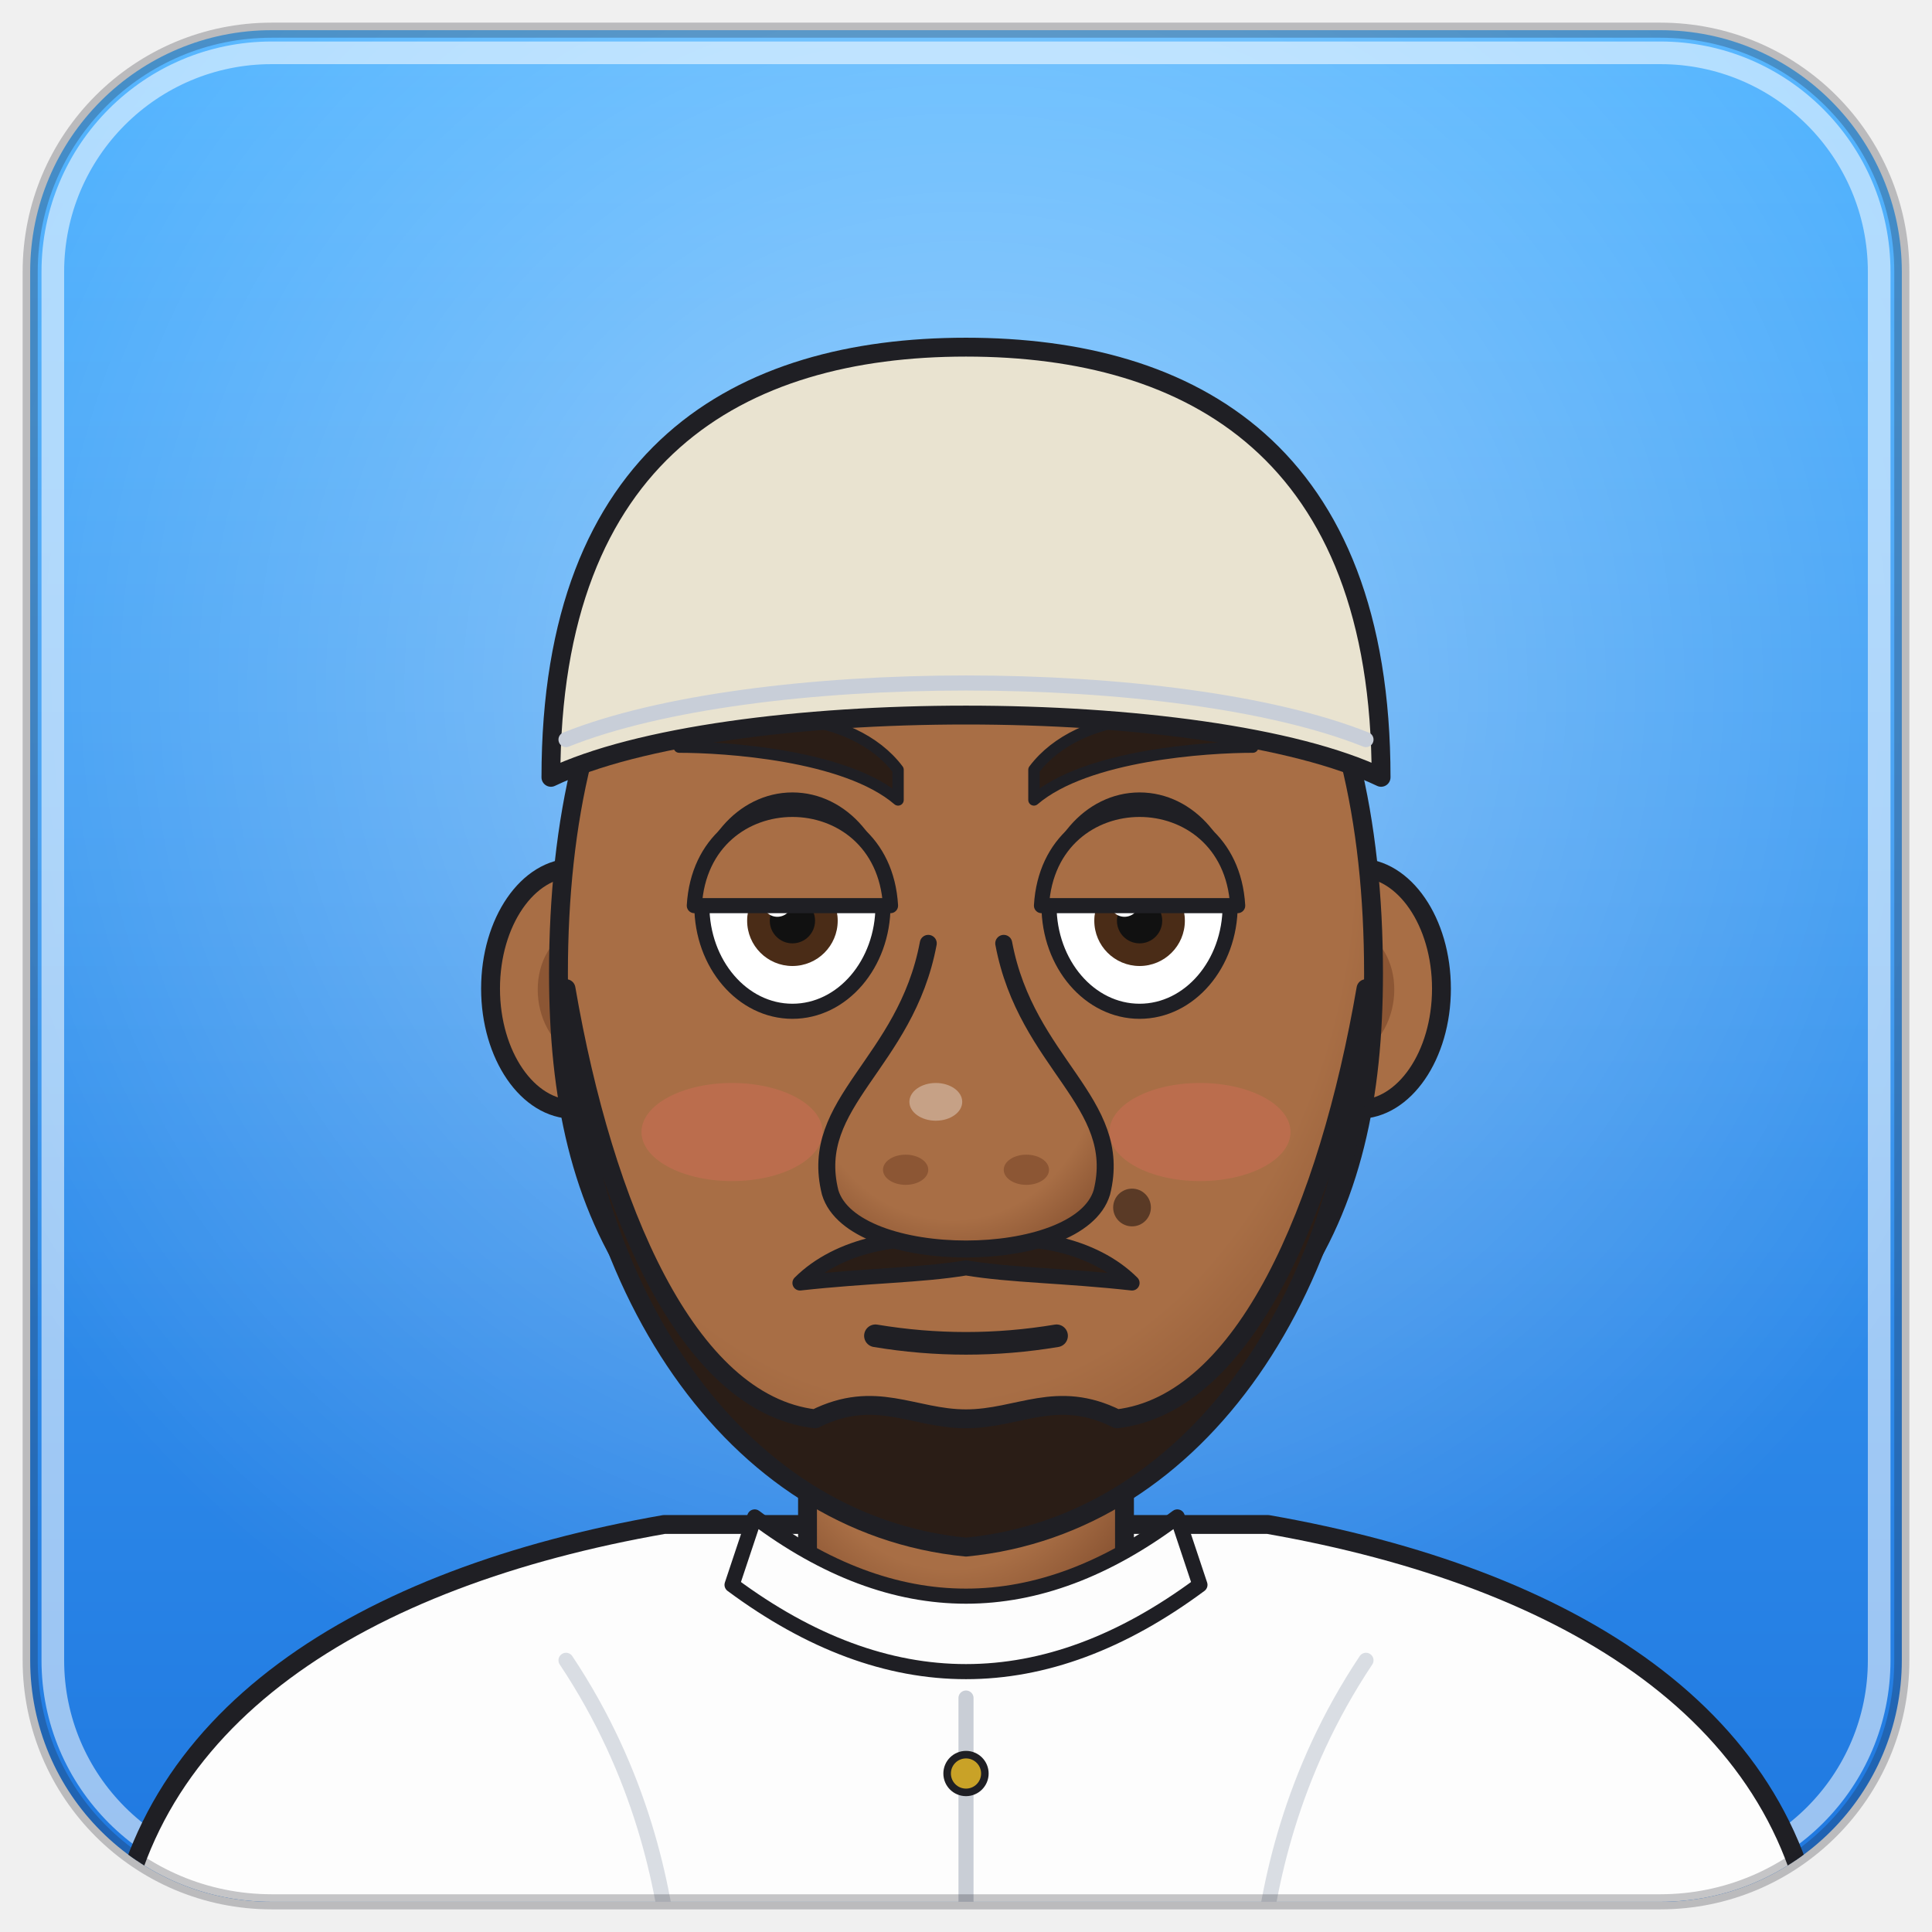
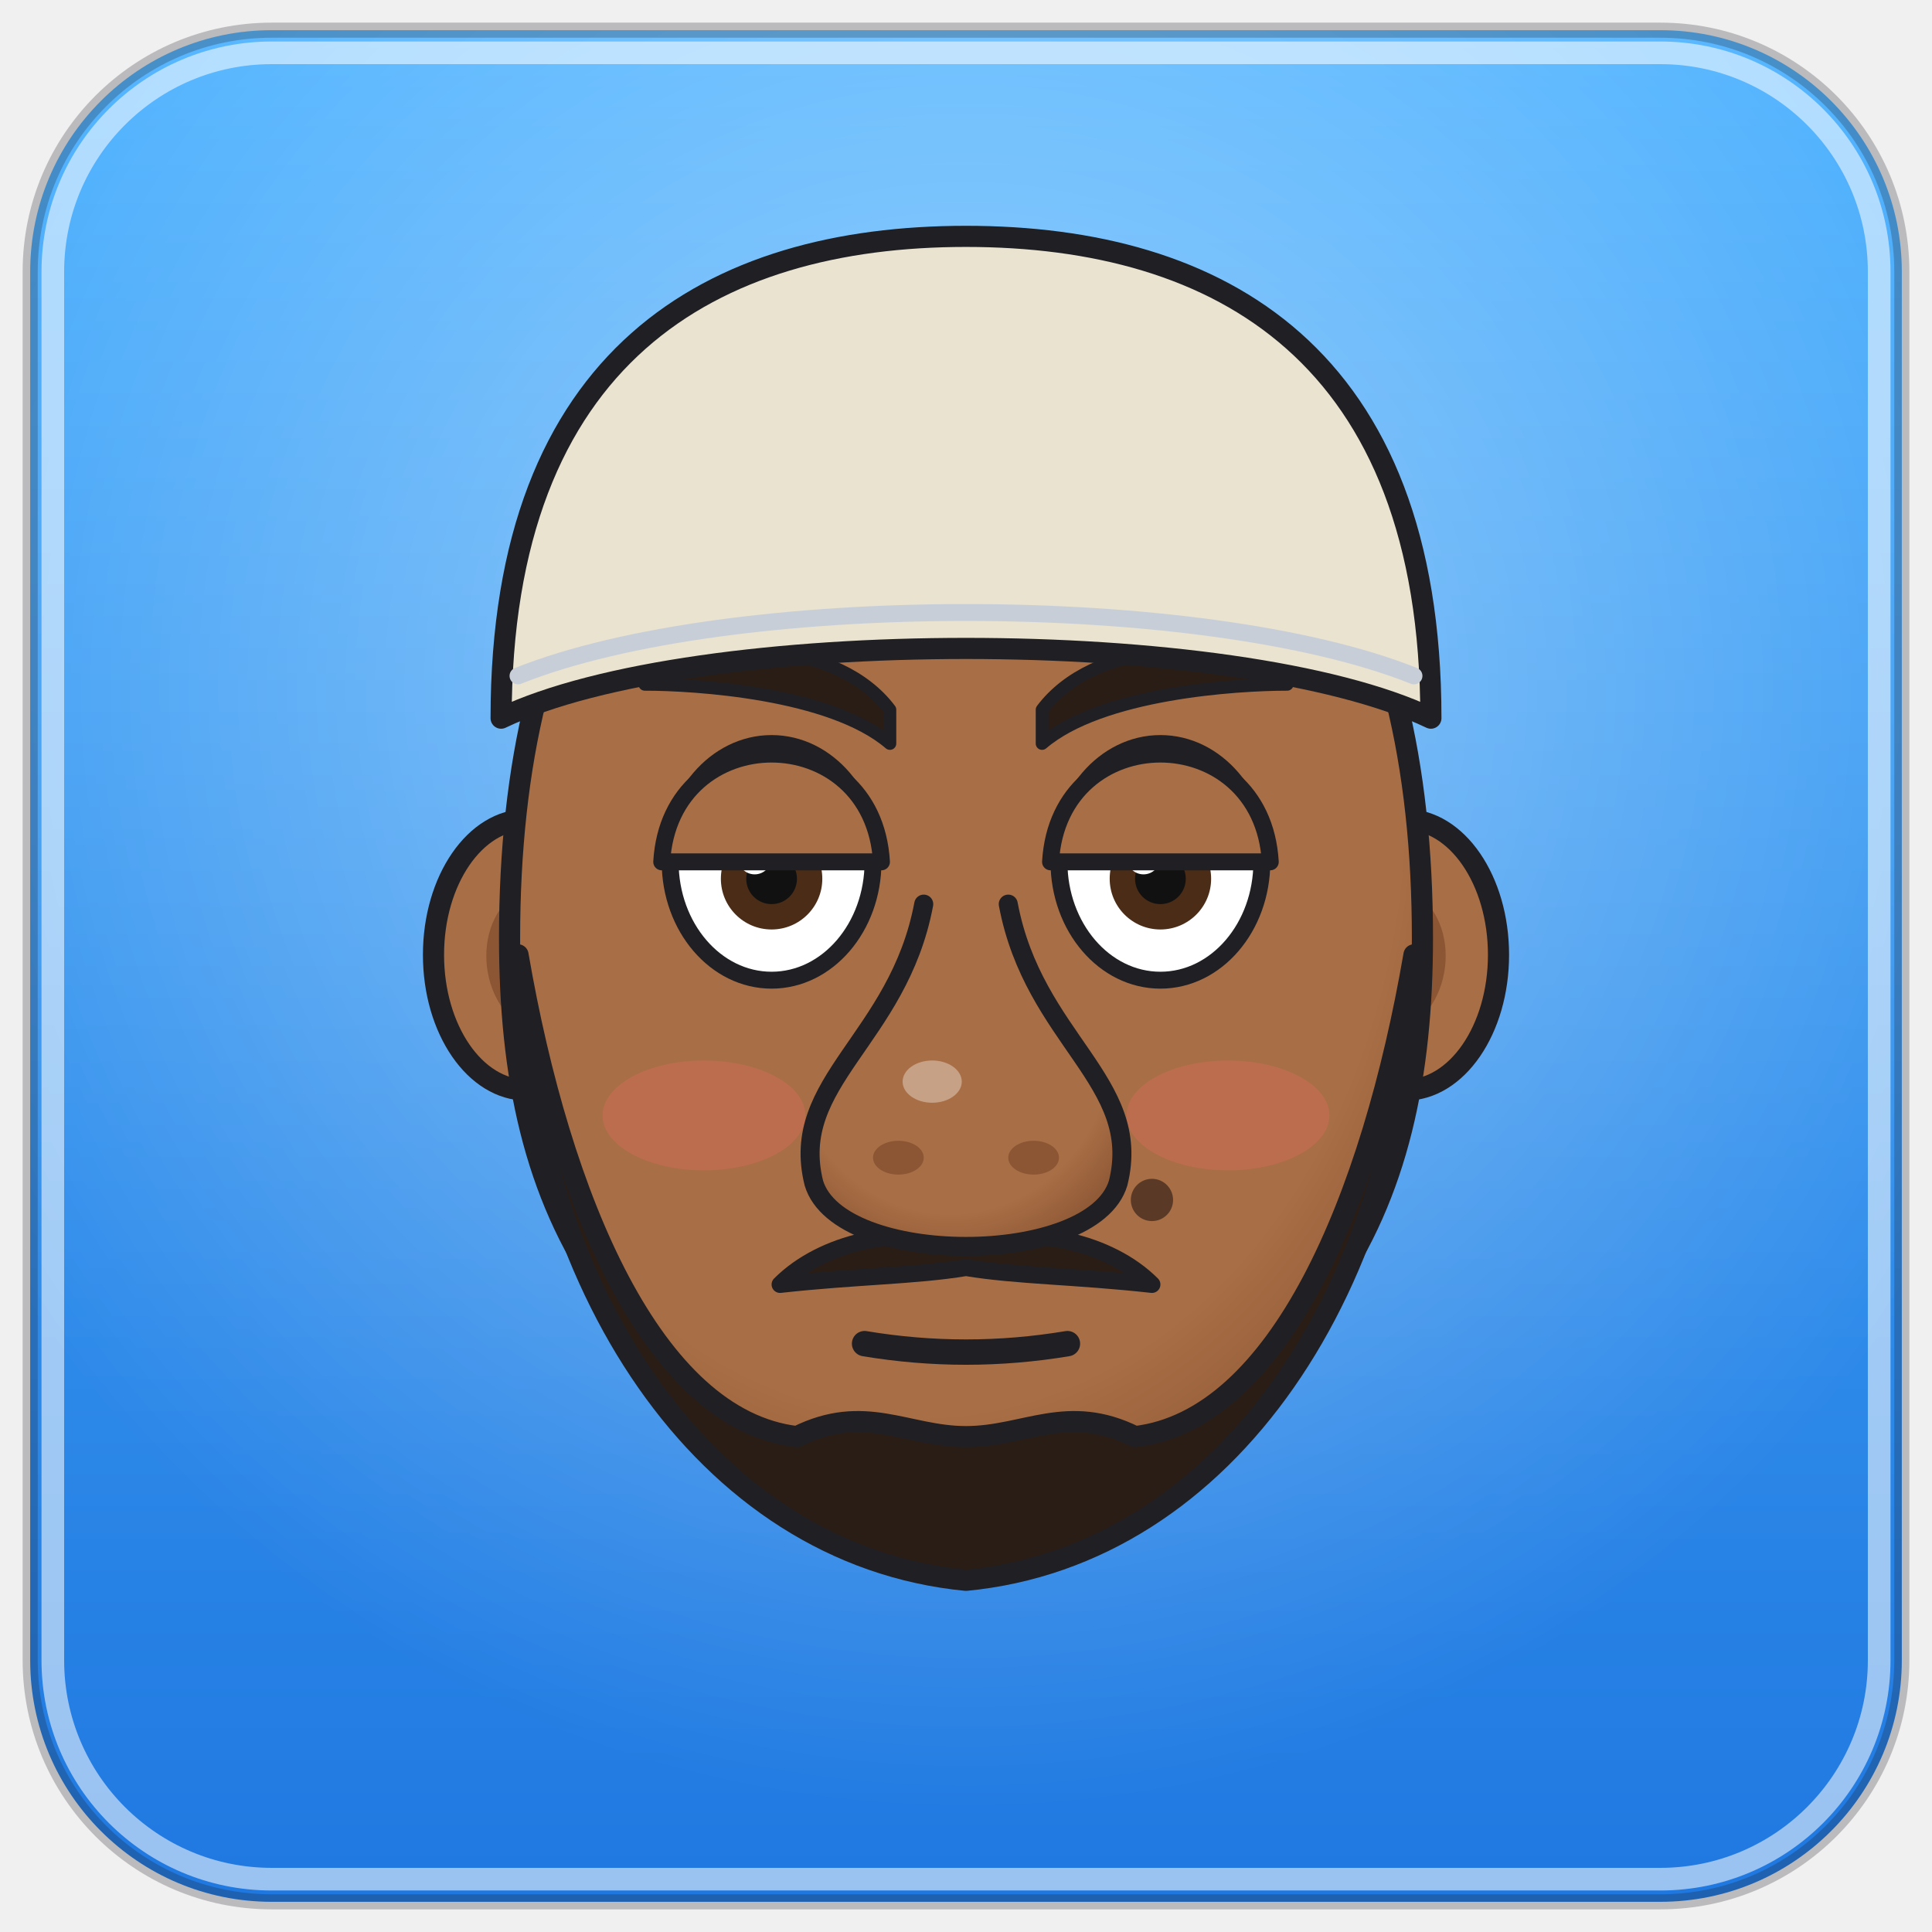
<svg xmlns="http://www.w3.org/2000/svg" viewBox="0 0 512 512" width="512" height="512">
  <defs>
    <clipPath id="carda28">
      <rect x="8" y="8" width="496" height="496" rx="64" />
    </clipPath>
  </defs>
  <g clip-path="url(#carda28)">
    <defs>
      <linearGradient id="bga28" x1="0" y1="0" x2="0" y2="1">
        <stop offset="0" stop-color="#4fb3ff" />
        <stop offset="1" stop-color="#1f78e0" />
      </linearGradient>
      <radialGradient id="glowa28" cx="0.5" cy="0.35" r="0.6">
        <stop offset="0" stop-color="#fff" stop-opacity="0.45" />
        <stop offset="1" stop-color="#fff" stop-opacity="0" />
      </radialGradient>
      <radialGradient id="skina28" cx="0.45" cy="0.38" r="0.7">
        <stop offset="0" stop-color="#a86e45" />
        <stop offset="0.75" stop-color="#a86e45" />
        <stop offset="1" stop-color="#8c5634" />
      </radialGradient>
      <pattern id="shma28" width="26" height="26" patternUnits="userSpaceOnUse" patternTransform="rotate(45 256 256)">
        <rect width="26" height="26" fill="#fbfbfb" />
        <rect x="2" y="2" width="9" height="9" fill="#d42b2b" />
        <rect x="15" y="15" width="9" height="9" fill="#d42b2b" />
        <rect x="15" y="4" width="5" height="5" fill="#d42b2b" opacity="0.55" />
        <rect x="4" y="15" width="5" height="5" fill="#d42b2b" opacity="0.55" />
      </pattern>
      <pattern id="knita28" width="14" height="14" patternUnits="userSpaceOnUse">
        <rect width="14" height="14" fill="#ffffff" />
        <circle cx="7" cy="7" r="2.6" fill="#d9dde3" />
      </pattern>
      <pattern id="kummaa28" width="30" height="30" patternUnits="userSpaceOnUse">
        <rect width="30" height="30" fill="#f7f3e8" />
        <path d="M15 3 L27 15 L15 27 L3 15 Z" fill="none" stroke="#1d7a5f" stroke-width="3" />
        <circle cx="15" cy="15" r="3.5" fill="#d6372f" />
      </pattern>
      <linearGradient id="lensa28" x1="0" y1="0" x2="0" y2="1">
        <stop offset="0" stop-color="#2b2b33" />
        <stop offset="1" stop-color="#5d6170" />
      </linearGradient>
      <linearGradient id="rainbowa28" x1="0" y1="0" x2="1" y2="1">
        <stop offset="0" stop-color="#29d39a" />
        <stop offset="0.5" stop-color="#3b8cff" />
        <stop offset="1" stop-color="#b84dff" />
      </linearGradient>
    </defs>
    <rect x="8" y="8" width="496" height="496" rx="64" fill="url(#bga28)" />
    <rect x="8" y="8" width="496" height="496" rx="64" fill="url(#glowa28)" />
    <rect x="14" y="14" width="484" height="484" rx="58" fill="none" stroke="#ffffff" stroke-opacity="0.55" stroke-width="6" />
-     <path d="M30,520 C36,455 96,418 176,404 L336,404 C416,418 476,455 482,520 Z" fill="#fdfdfd" stroke="#1f1f24" stroke-width="5" stroke-linejoin="round" stroke-linecap="round" />
-     <path d="M150,440 C170,470 176,500 178,520" fill="none" stroke="#d9dde3" stroke-width="4" stroke-linecap="round" stroke-linejoin="round" />
-     <path d="M362,440 C342,470 336,500 334,520" fill="none" stroke="#d9dde3" stroke-width="4" stroke-linecap="round" stroke-linejoin="round" />
-     <path d="M214,320 L214,412 Q256,440 298,412 L298,320 Z" fill="url(#skina28)" stroke="#1f1f24" stroke-width="5" stroke-linejoin="round" stroke-linecap="round" />
-     <path d="M214,350 Q256,395 298,350 L298,330 L214,330 Z" fill="#8c5634" opacity="0.8" />
-     <path d="M200,402 Q256,444 312,402 L318,420 Q256,466 194,420 Z" fill="#fdfdfd" stroke="#1f1f24" stroke-width="4" stroke-linejoin="round" stroke-linecap="round" />
-     <path d="M256,450 L256,520" fill="none" stroke="#c9ced6" stroke-width="4" stroke-linecap="round" stroke-linejoin="round" />
-     <circle cx="256" cy="470" r="5" fill="#c9a227" stroke="#1f1f24" stroke-width="2" />
-     <ellipse cx="152" cy="262" rx="22" ry="32" fill="#a86e45" stroke="#1f1f24" stroke-width="5" />
-     <path d="M154,248 C142,252 142,272 154,278" fill="none" stroke="#8c5634" stroke-width="5" stroke-linecap="round" stroke-linejoin="round" />
-     <ellipse cx="360" cy="262" rx="22" ry="32" fill="#a86e45" stroke="#1f1f24" stroke-width="5" />
-     <path d="M358,248 C370,252 370,272 358,278" fill="none" stroke="#8c5634" stroke-width="5" stroke-linecap="round" stroke-linejoin="round" />
-     <path d="M256,118 C331.6,118 364,176 364,258 C364,323 340.96,370 256,398 C171.04,370 148,323 148,258 C148,176 180.4,118 256,118 Z" fill="url(#skina28)" stroke="#1f1f24" stroke-width="5" stroke-linejoin="round" stroke-linecap="round" />
-     <ellipse cx="194" cy="300" rx="24" ry="13" fill="#ff6b6b" opacity="0.22" />
-     <ellipse cx="318" cy="300" rx="24" ry="13" fill="#ff6b6b" opacity="0.22" />
-     <circle cx="300" cy="320" r="5" fill="#5a3a26" />
-     <path d="M150,262 C152,340 194,404 256,410 C318,404 360,340 362,262 C352,320 330,372 296,376 C280,368 270,376 256,376 C242,376 232,368 216,376 C182,372 160,320 150,262 Z" fill="#2a1d16" stroke="#1f1f24" stroke-width="5" stroke-linejoin="round" stroke-linecap="round" />
-     <path d="M232,354 Q256,358 280,354" fill="none" stroke="#1f1f24" stroke-width="6" stroke-linecap="round" stroke-linejoin="round" />
-     <path d="M256,330 C240,326 222,330 212,340 C230,338 244,338 256,336 C268,338 282,338 300,340 C290,330 272,326 256,330 Z" fill="#2a1d16" stroke="#1f1f24" stroke-width="4" stroke-linejoin="round" stroke-linecap="round" />
-     <g transform="translate(256 300) scale(1.0) translate(-256 -300)">
-       <path d="M246,250 C240,282 214,292 220,316 C226,336 286,336 292,316 C298,292 272,282 266,250" fill="url(#skina28)" stroke="#1f1f24" stroke-width="4.5" stroke-linejoin="round" stroke-linecap="round" />
-       <ellipse cx="240" cy="310" rx="6" ry="4" fill="#8c5634" />
-       <ellipse cx="272" cy="310" rx="6" ry="4" fill="#8c5634" />
-       <ellipse cx="248" cy="292" rx="7" ry="5" fill="#fff" opacity="0.35" />
+     <g transform="translate(256 262) scale(1.12) translate(-256 -270)">
+       <ellipse cx="152" cy="262" rx="22" ry="32" fill="#a86e45" stroke="#1f1f24" stroke-width="5" />
+       <path d="M154,248 C142,252 142,272 154,278" fill="none" stroke="#8c5634" stroke-width="5" stroke-linecap="round" stroke-linejoin="round" />
+       <ellipse cx="360" cy="262" rx="22" ry="32" fill="#a86e45" stroke="#1f1f24" stroke-width="5" />
+       <path d="M358,248 C370,252 370,272 358,278" fill="none" stroke="#8c5634" stroke-width="5" stroke-linecap="round" stroke-linejoin="round" />
+       <path d="M256,118 C331.6,118 364,176 364,258 C364,323 340.96,370 256,398 C171.04,370 148,323 148,258 C148,176 180.4,118 256,118 Z" fill="url(#skina28)" stroke="#1f1f24" stroke-width="5" stroke-linejoin="round" stroke-linecap="round" />
+       <ellipse cx="194" cy="300" rx="24" ry="13" fill="#ff6b6b" opacity="0.22" />
+       <ellipse cx="318" cy="300" rx="24" ry="13" fill="#ff6b6b" opacity="0.22" />
+       <circle cx="300" cy="320" r="5" fill="#5a3a26" />
+       <path d="M150,262 C152,340 194,404 256,410 C318,404 360,340 362,262 C352,320 330,372 296,376 C280,368 270,376 256,376 C242,376 232,368 216,376 C182,372 160,320 150,262 Z" fill="#2a1d16" stroke="#1f1f24" stroke-width="5" stroke-linejoin="round" stroke-linecap="round" />
+       <path d="M232,354 Q256,358 280,354" fill="none" stroke="#1f1f24" stroke-width="6" stroke-linecap="round" stroke-linejoin="round" />
+       <path d="M256,330 C240,326 222,330 212,340 C230,338 244,338 256,336 C268,338 282,338 300,340 C290,330 272,326 256,330 Z" fill="#2a1d16" stroke="#1f1f24" stroke-width="4" stroke-linejoin="round" stroke-linecap="round" />
+       <g transform="translate(256 300) scale(1.0) translate(-256 -300)">
+         <path d="M246,250 C240,282 214,292 220,316 C226,336 286,336 292,316 C298,292 272,282 266,250" fill="url(#skina28)" stroke="#1f1f24" stroke-width="4.5" stroke-linejoin="round" stroke-linecap="round" />
+         <ellipse cx="240" cy="310" rx="6" ry="4" fill="#8c5634" />
+         <ellipse cx="272" cy="310" rx="6" ry="4" fill="#8c5634" />
+         <ellipse cx="248" cy="292" rx="7" ry="5" fill="#fff" opacity="0.35" />
+       </g>
+       <ellipse cx="210" cy="240" rx="24" ry="28" fill="#ffffff" stroke="#1f1f24" stroke-width="4" />
+       <circle cx="210" cy="244" r="12" fill="#4a2c17" />
+       <circle cx="210" cy="244" r="6.0" fill="#111" />
+       <circle cx="206" cy="239" r="3.96" fill="#fff" />
+       <path d="M184,240 C186,206 234,206 236,240 Z" fill="#a86e45" stroke="#1f1f24" stroke-width="4" stroke-linejoin="round" stroke-linecap="round" />
+       <ellipse cx="302" cy="240" rx="24" ry="28" fill="#ffffff" stroke="#1f1f24" stroke-width="4" />
+       <circle cx="302" cy="244" r="12" fill="#4a2c17" />
+       <circle cx="302" cy="244" r="6.0" fill="#111" />
+       <circle cx="298" cy="239" r="3.96" fill="#fff" />
+       <path d="M276,240 C278,206 326,206 328,240 Z" fill="#a86e45" stroke="#1f1f24" stroke-width="4" stroke-linejoin="round" stroke-linecap="round" />
+       <path d="M238,204 C226,188 196,186 180,198 C192,198 224,200 238,212 Z" fill="#2a1d16" stroke="#1f1f24" stroke-width="3" stroke-linejoin="round" stroke-linecap="round" />
+       <path d="M274,204 C286,188 316,186 332,198 C320,198 288,200 274,212 Z" fill="#2a1d16" stroke="#1f1f24" stroke-width="3" stroke-linejoin="round" stroke-linecap="round" />
+       <path d="M146,206 C146,120 196,92 256,92 C316,92 366,120 366,206 C320,184 192,184 146,206 Z" fill="#e9e3d0" stroke="#1f1f24" stroke-width="5" stroke-linejoin="round" stroke-linecap="round" />
+       <path d="M150,196 C200,176 312,176 362,196" fill="none" stroke="#c8ced8" stroke-width="4" stroke-linecap="round" stroke-linejoin="round" />
    </g>
-     <ellipse cx="210" cy="240" rx="24" ry="28" fill="#ffffff" stroke="#1f1f24" stroke-width="4" />
-     <circle cx="210" cy="244" r="12" fill="#4a2c17" />
-     <circle cx="210" cy="244" r="6.0" fill="#111" />
-     <circle cx="206" cy="239" r="3.96" fill="#fff" />
-     <path d="M184,240 C186,206 234,206 236,240 Z" fill="#a86e45" stroke="#1f1f24" stroke-width="4" stroke-linejoin="round" stroke-linecap="round" />
-     <ellipse cx="302" cy="240" rx="24" ry="28" fill="#ffffff" stroke="#1f1f24" stroke-width="4" />
-     <circle cx="302" cy="244" r="12" fill="#4a2c17" />
-     <circle cx="302" cy="244" r="6.0" fill="#111" />
-     <circle cx="298" cy="239" r="3.96" fill="#fff" />
-     <path d="M276,240 C278,206 326,206 328,240 Z" fill="#a86e45" stroke="#1f1f24" stroke-width="4" stroke-linejoin="round" stroke-linecap="round" />
-     <path d="M238,204 C226,188 196,186 180,198 C192,198 224,200 238,212 Z" fill="#2a1d16" stroke="#1f1f24" stroke-width="3" stroke-linejoin="round" stroke-linecap="round" />
-     <path d="M274,204 C286,188 316,186 332,198 C320,198 288,200 274,212 Z" fill="#2a1d16" stroke="#1f1f24" stroke-width="3" stroke-linejoin="round" stroke-linecap="round" />
-     <path d="M146,206 C146,120 196,92 256,92 C316,92 366,120 366,206 C320,184 192,184 146,206 Z" fill="#e9e3d0" stroke="#1f1f24" stroke-width="5" stroke-linejoin="round" stroke-linecap="round" />
-     <path d="M150,196 C200,176 312,176 362,196" fill="none" stroke="#c8ced8" stroke-width="4" stroke-linecap="round" stroke-linejoin="round" />
  </g>
  <rect x="8" y="8" width="496" height="496" rx="64" fill="none" stroke="#1f1f24" stroke-opacity="0.25" stroke-width="4" />
</svg>
